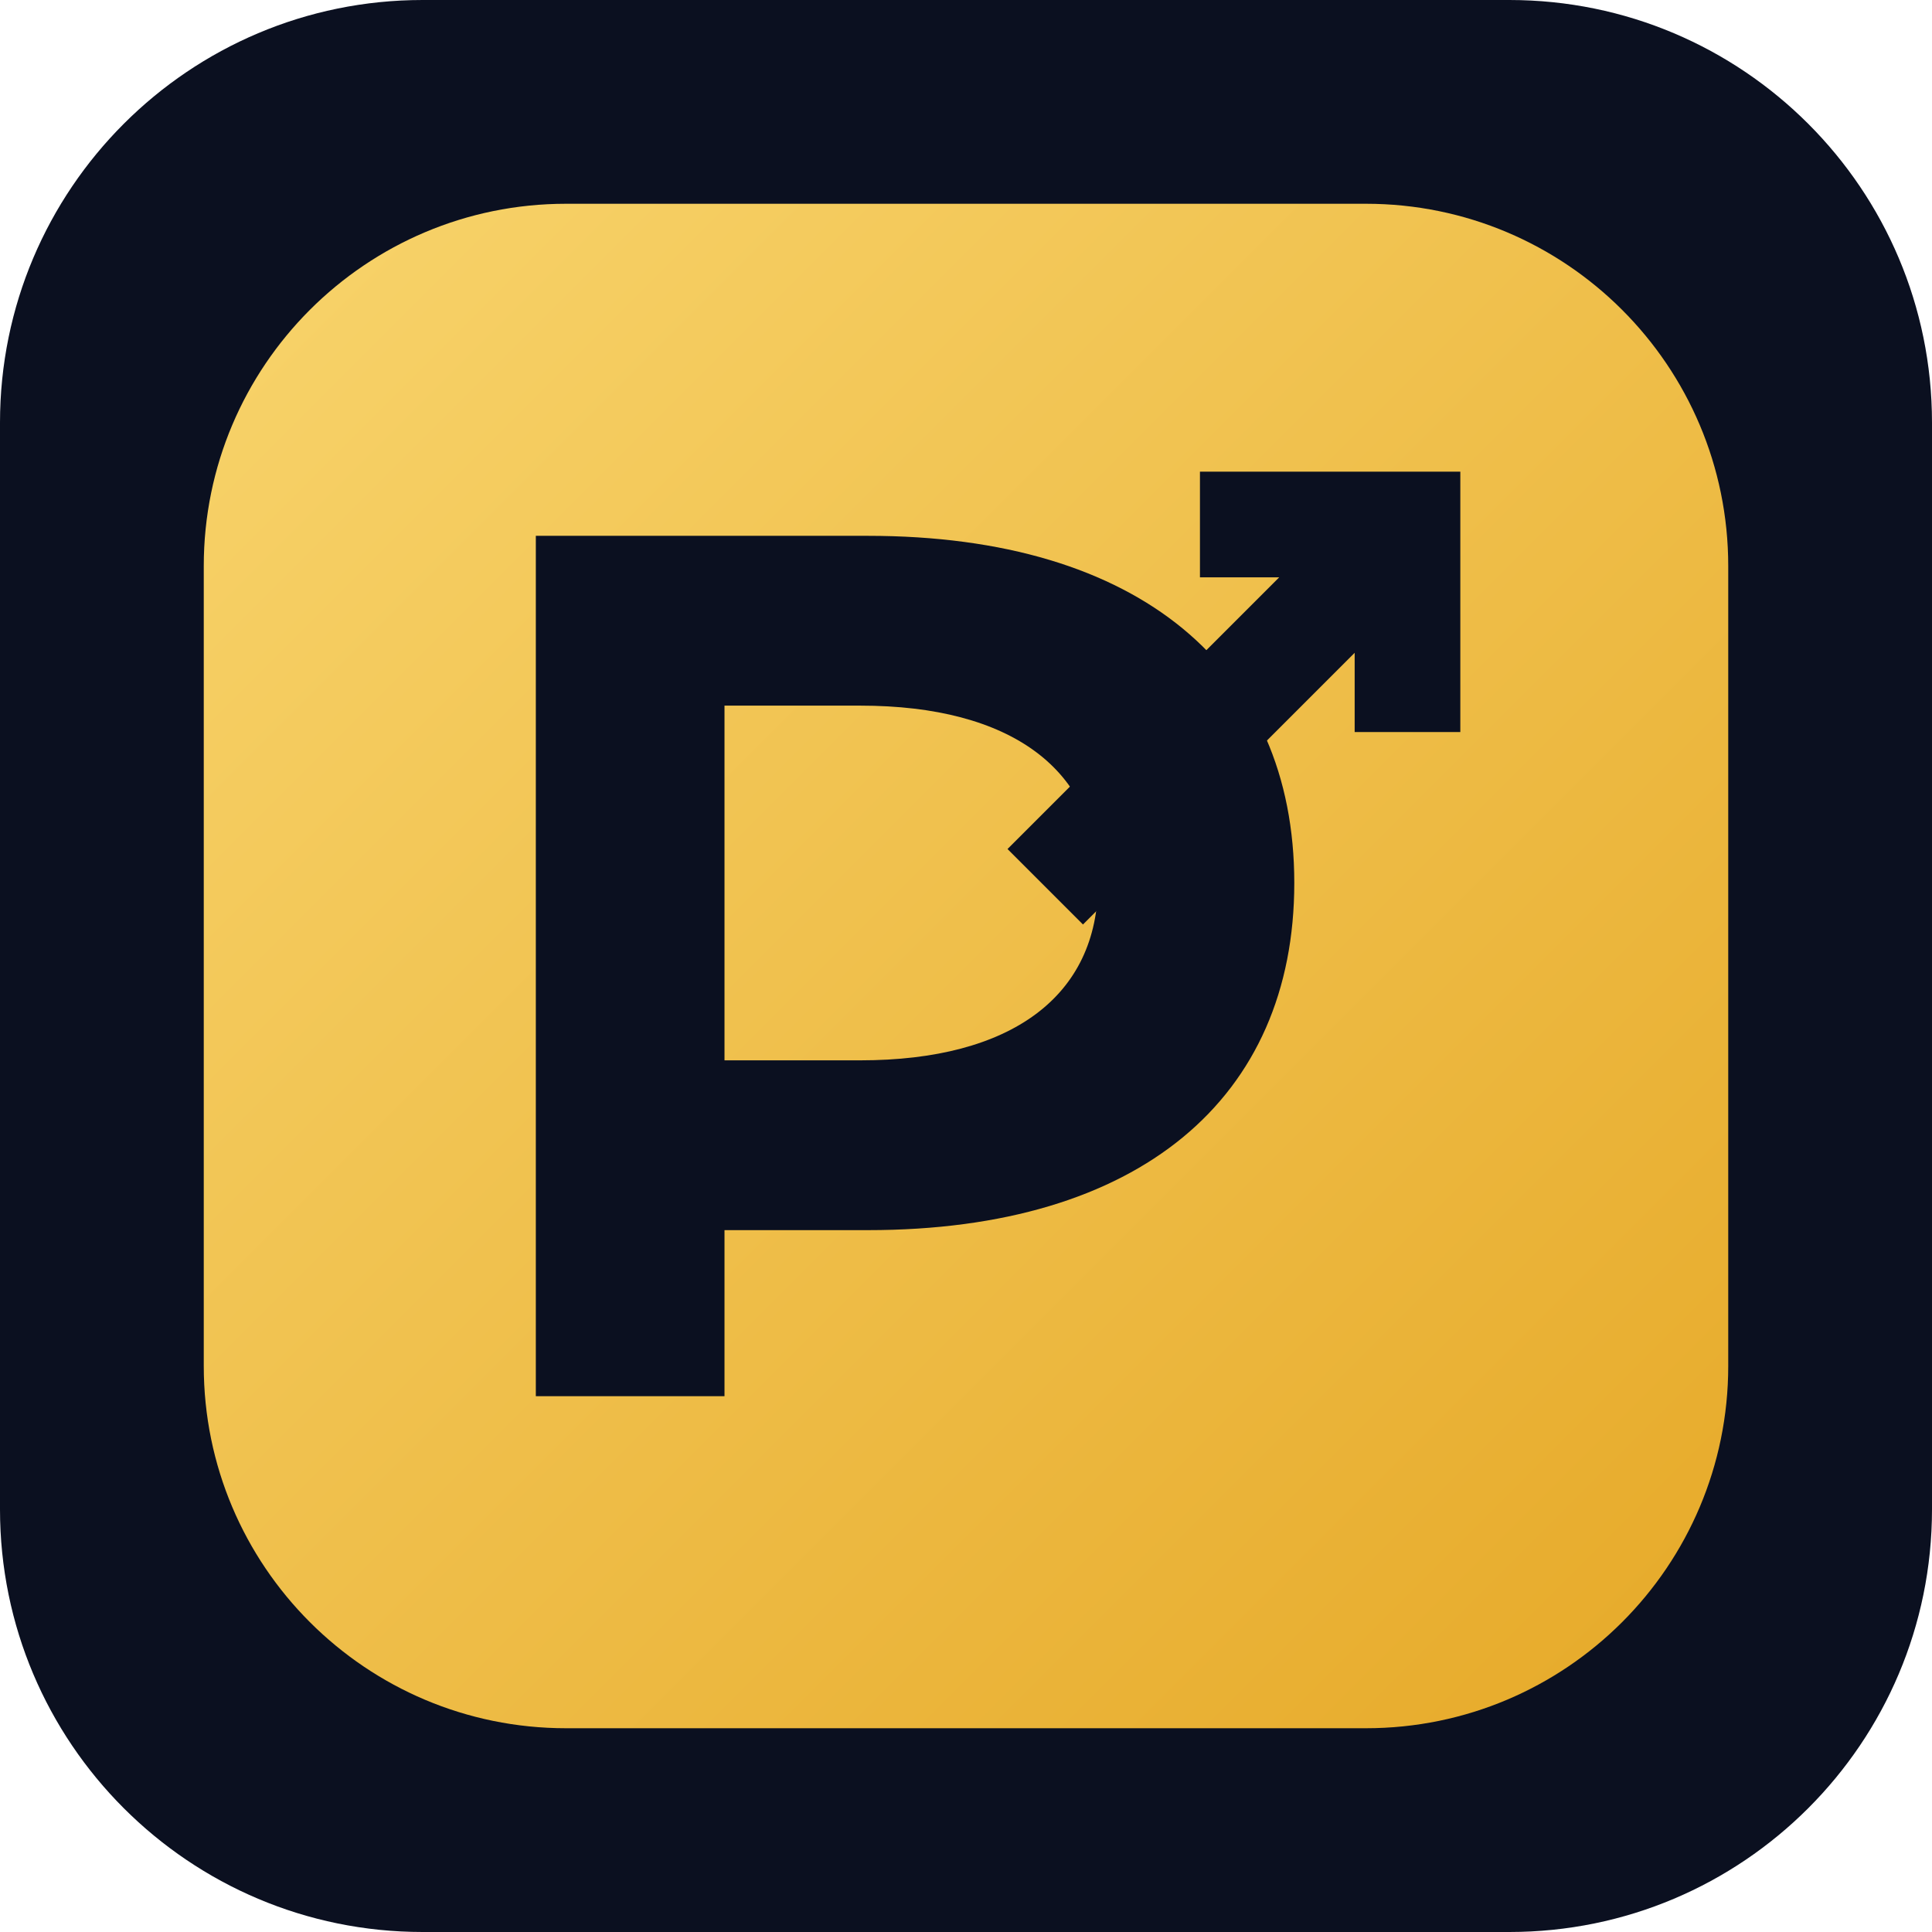
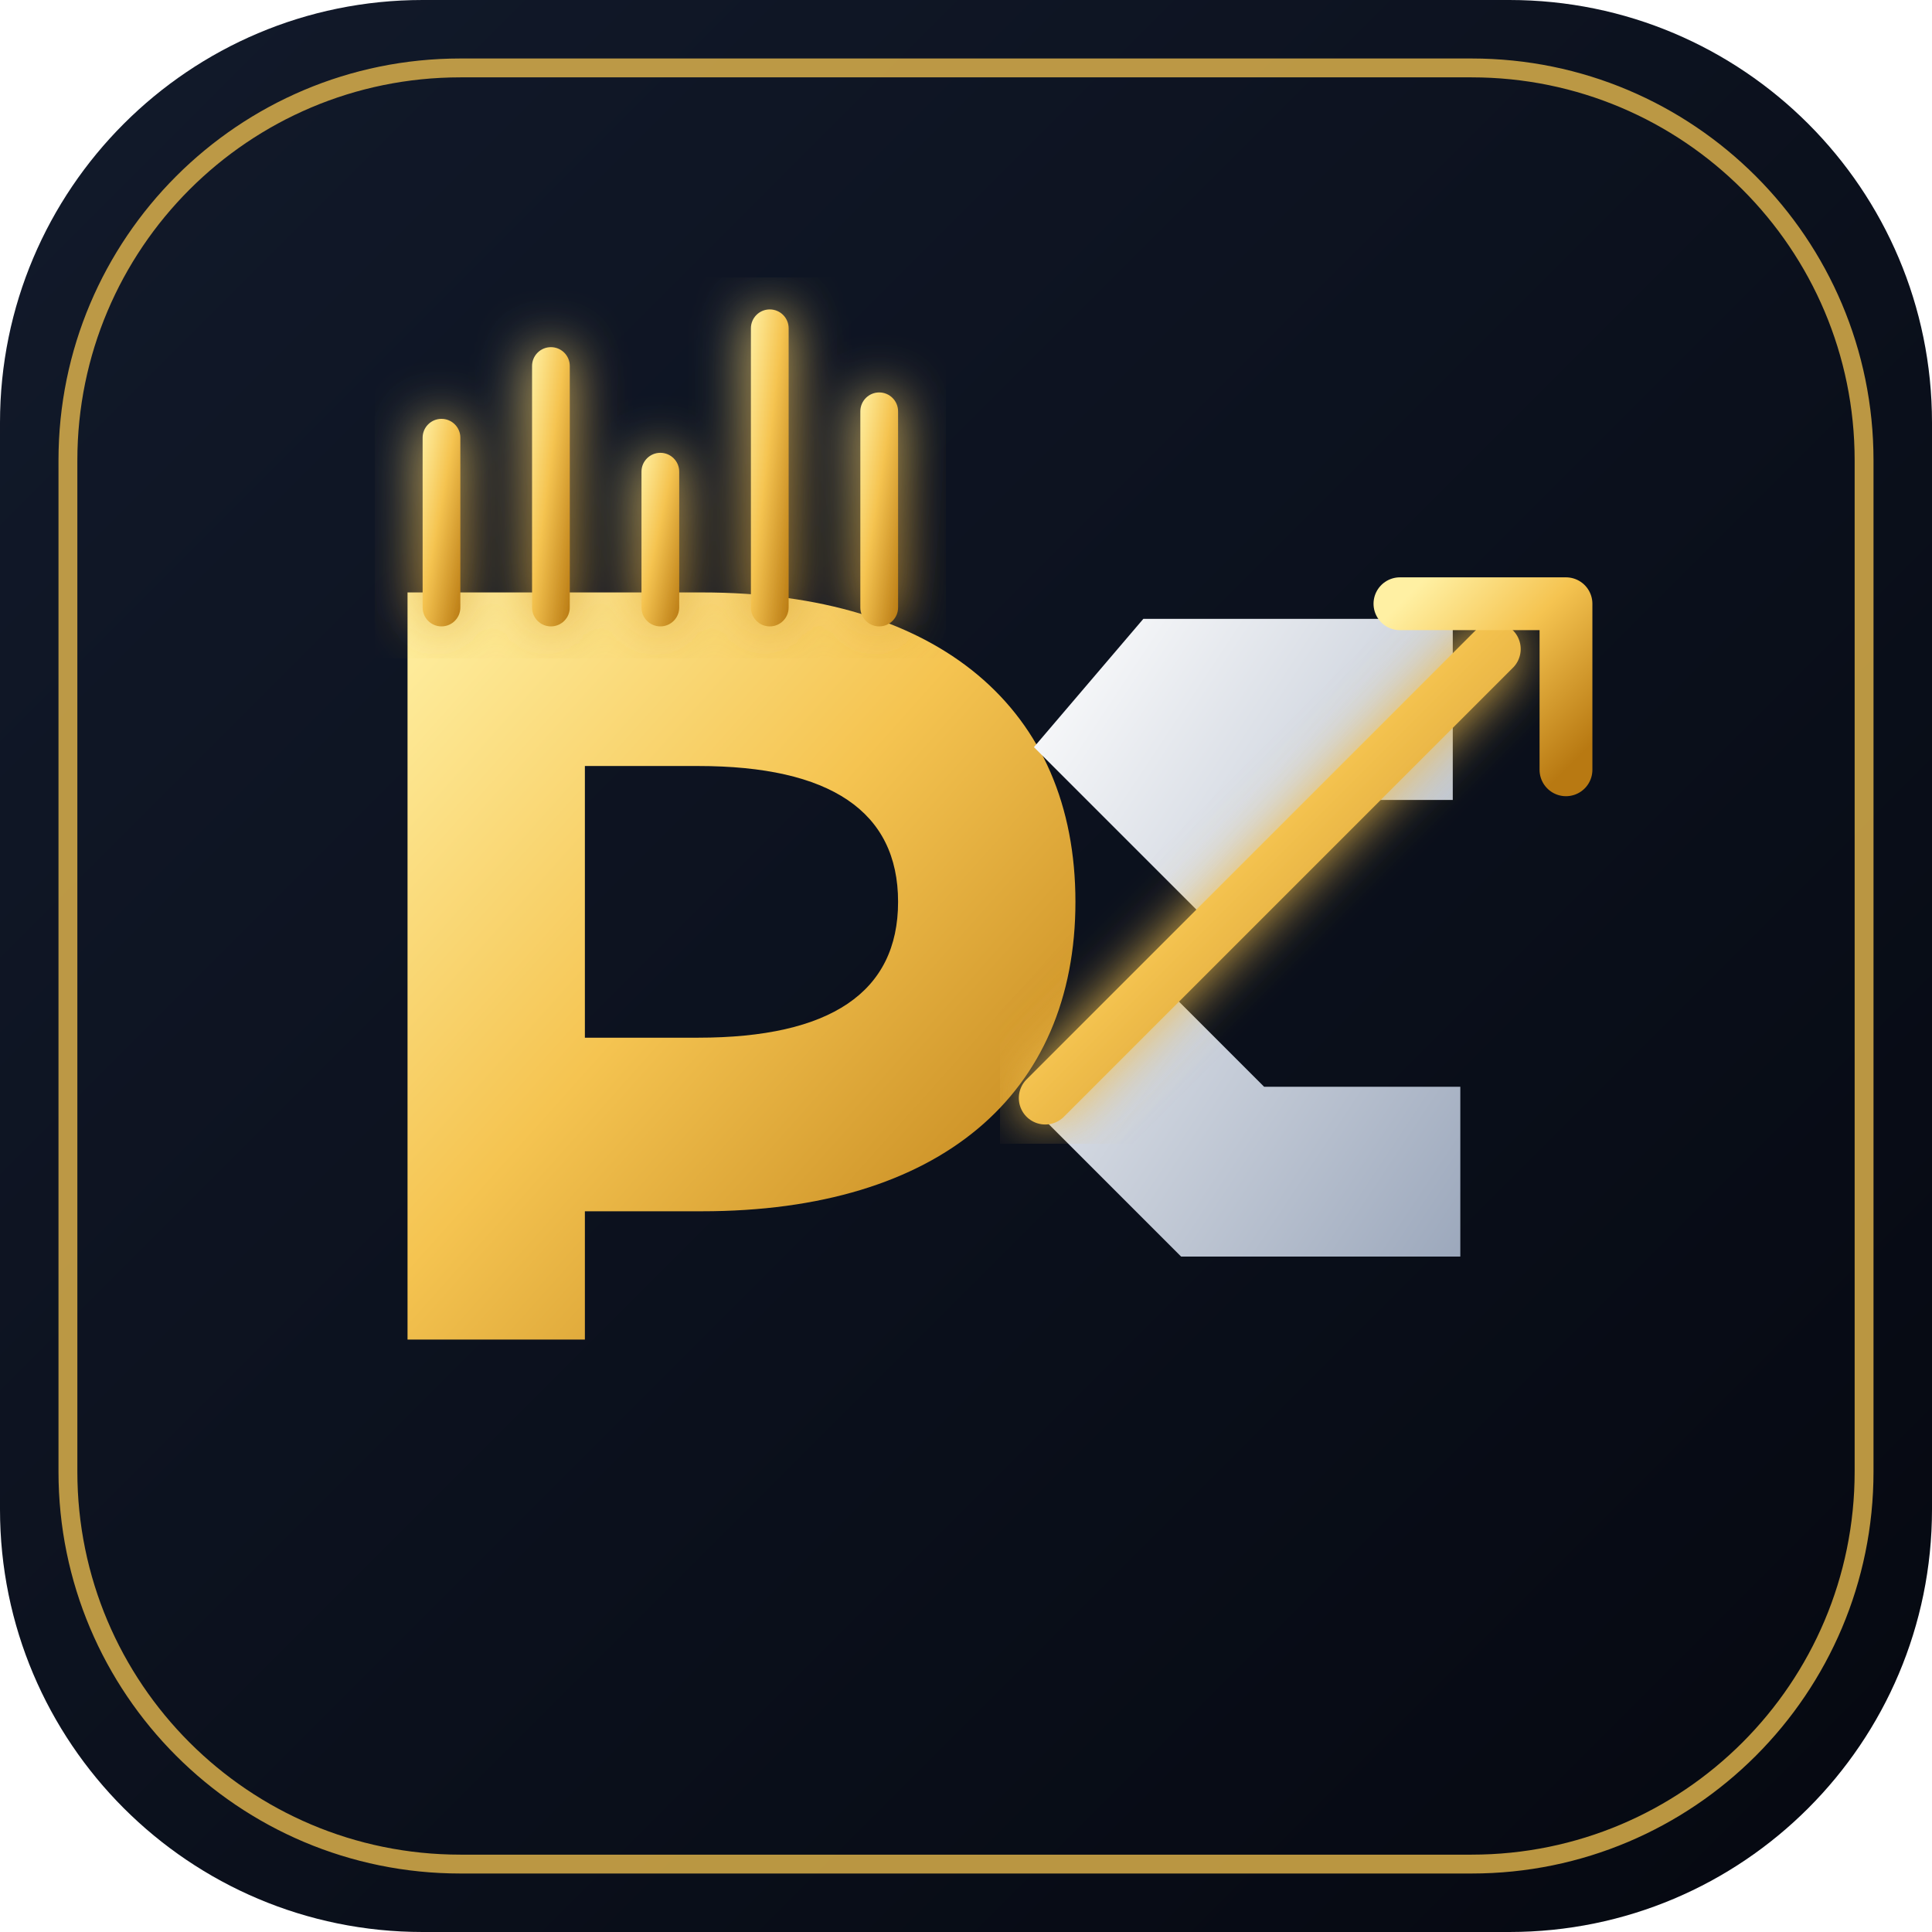
<svg xmlns="http://www.w3.org/2000/svg" viewBox="0 0 512 512">
  <defs>
-     <linearGradient id="g" x1="0" y1="0" x2="1" y2="1">
-       <stop offset="0" stop-color="#f8d46c" />
-       <stop offset="1" stop-color="#e6a928" />
+     <linearGradient id="bg" x1="0" y1="0" x2="1" y2="1">
+       <stop offset="0" stop-color="#121a2b" />
+       <stop offset="1" stop-color="#050810" />
    </linearGradient>
+     <linearGradient id="gold" x1="0" y1="0" x2="1" y2="1">
+       <stop offset="0" stop-color="#fff0a3" />
+       <stop offset=".45" stop-color="#f5c451" />
+       <stop offset="1" stop-color="#b87912" />
+     </linearGradient>
+     <linearGradient id="silver" x1="0" y1="0" x2="1" y2="1">
+       <stop offset="0" stop-color="#ffffff" />
+       <stop offset="1" stop-color="#9ca8bc" />
+     </linearGradient>
+     <filter id="glow">
+       <feGaussianBlur stdDeviation="7" result="b" />
+       <feMerge>
+         <feMergeNode in="b" />
+         <feMergeNode in="SourceGraphic" />
+       </feMerge>
+     </filter>
  </defs>
-   <rect width="512" height="512" rx="112" fill="#0b1020" />
-   <rect x="54" y="54" width="404" height="404" rx="96" fill="url(#g)" />
-   <path d="M142 370V142h88c72 0 113 35 113 92s-41 92-113 92h-38v44h-50zm50-89h36c40 0 63-17 63-47s-23-47-63-47h-36v94z" fill="#0b1020" />
-   <path d="M318 125h69v69h-28v-21l-72 72-20-20 72-72h-21z" fill="#0b1020" />
+   <rect width="512" height="512" rx="112" fill="url(#bg)" />
+   <rect x="18" y="18" width="476" height="476" rx="104" fill="none" stroke="#f5c451" stroke-opacity=".75" stroke-width="5" />
+   <path d="M108 355V157h78c63 0 99 31 99 82s-36 82-99 82h-31v34h-47zm47-80h30c35 0 53-12 53-36s-18-36-53-36h-30v72z" fill="url(#gold)" />
+   <path d="M303 164h82v48h-30l-48 48 28 28h52v45h-74l-39-39 48-48-48-48z" fill="url(#silver)" />
+   <g fill="url(#gold)" filter="url(#glow)">
+     <rect x="112" y="111" width="10" height="55" rx="5" />
+     <rect x="141" y="92" width="10" height="74" rx="5" />
+     <rect x="170" y="120" width="10" height="46" rx="5" />
+     <rect x="199" y="82" width="10" height="84" rx="5" />
+     <rect x="228" y="104" width="10" height="62" rx="5" />
+   </g>
+   <path d="M277 291l119-119" stroke="url(#gold)" stroke-width="14" stroke-linecap="round" filter="url(#glow)" />
+   <path d="M371 160h44v44" fill="none" stroke="url(#gold)" stroke-width="14" stroke-linecap="round" stroke-linejoin="round" />
</svg>
